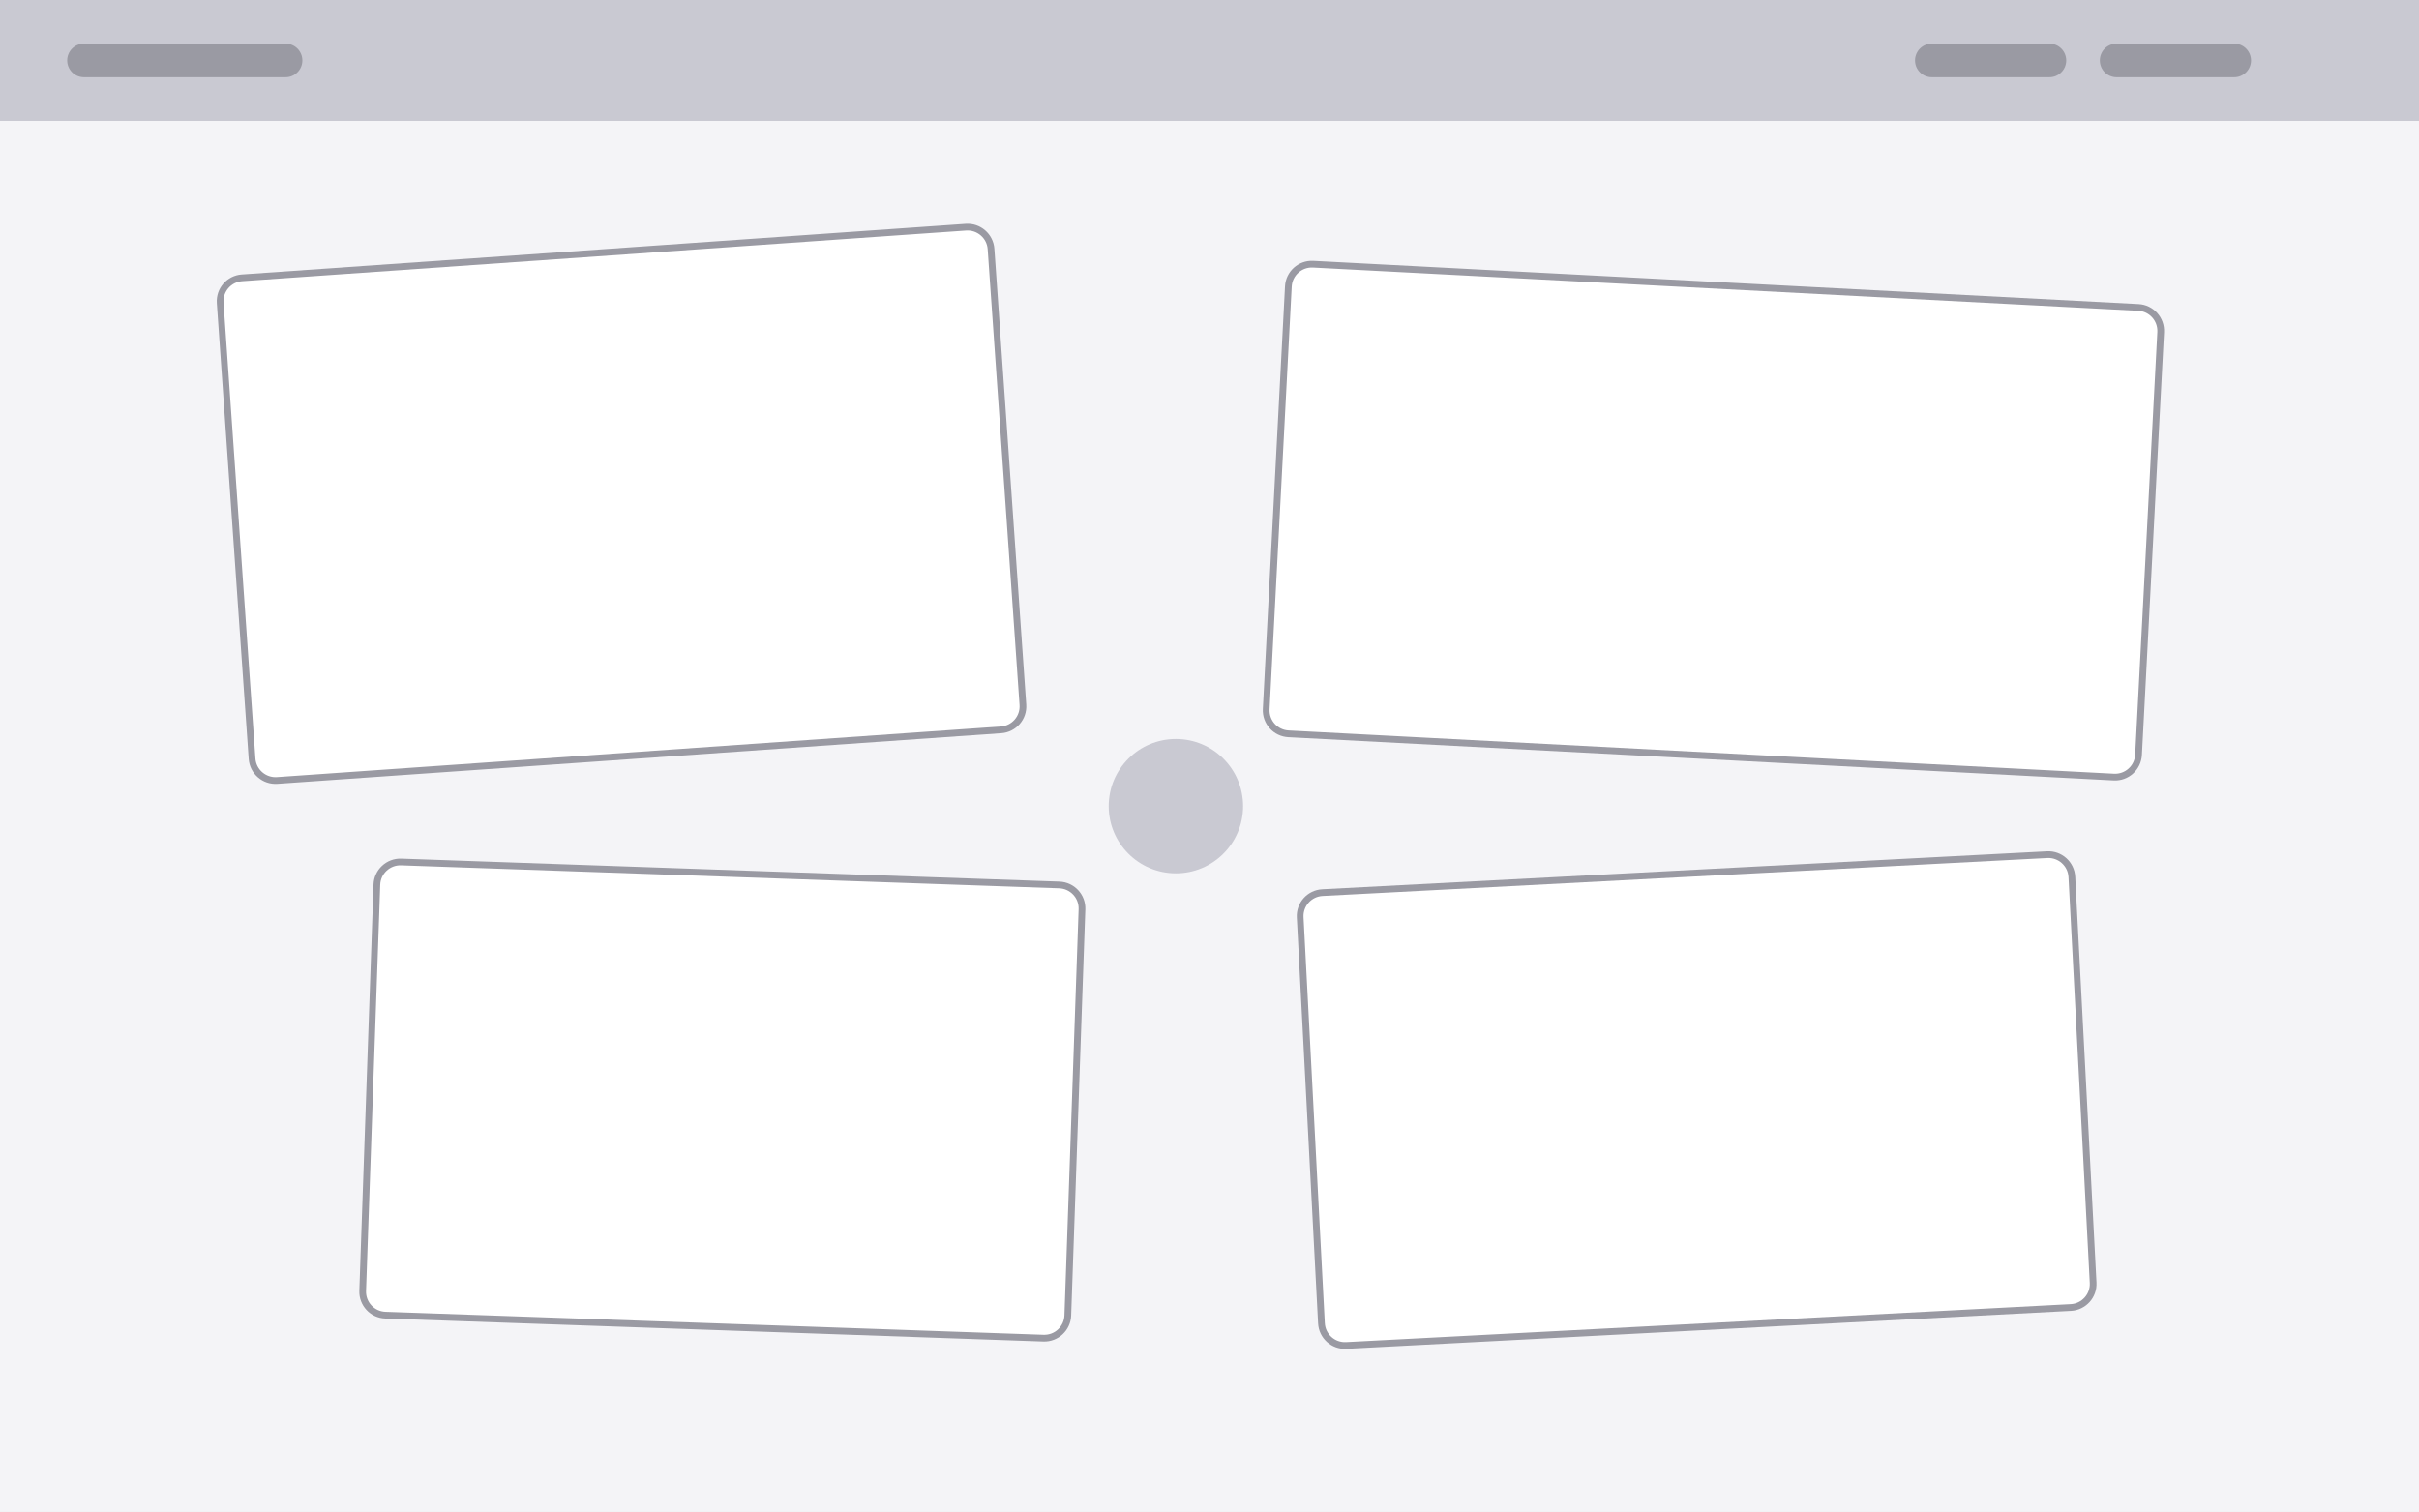
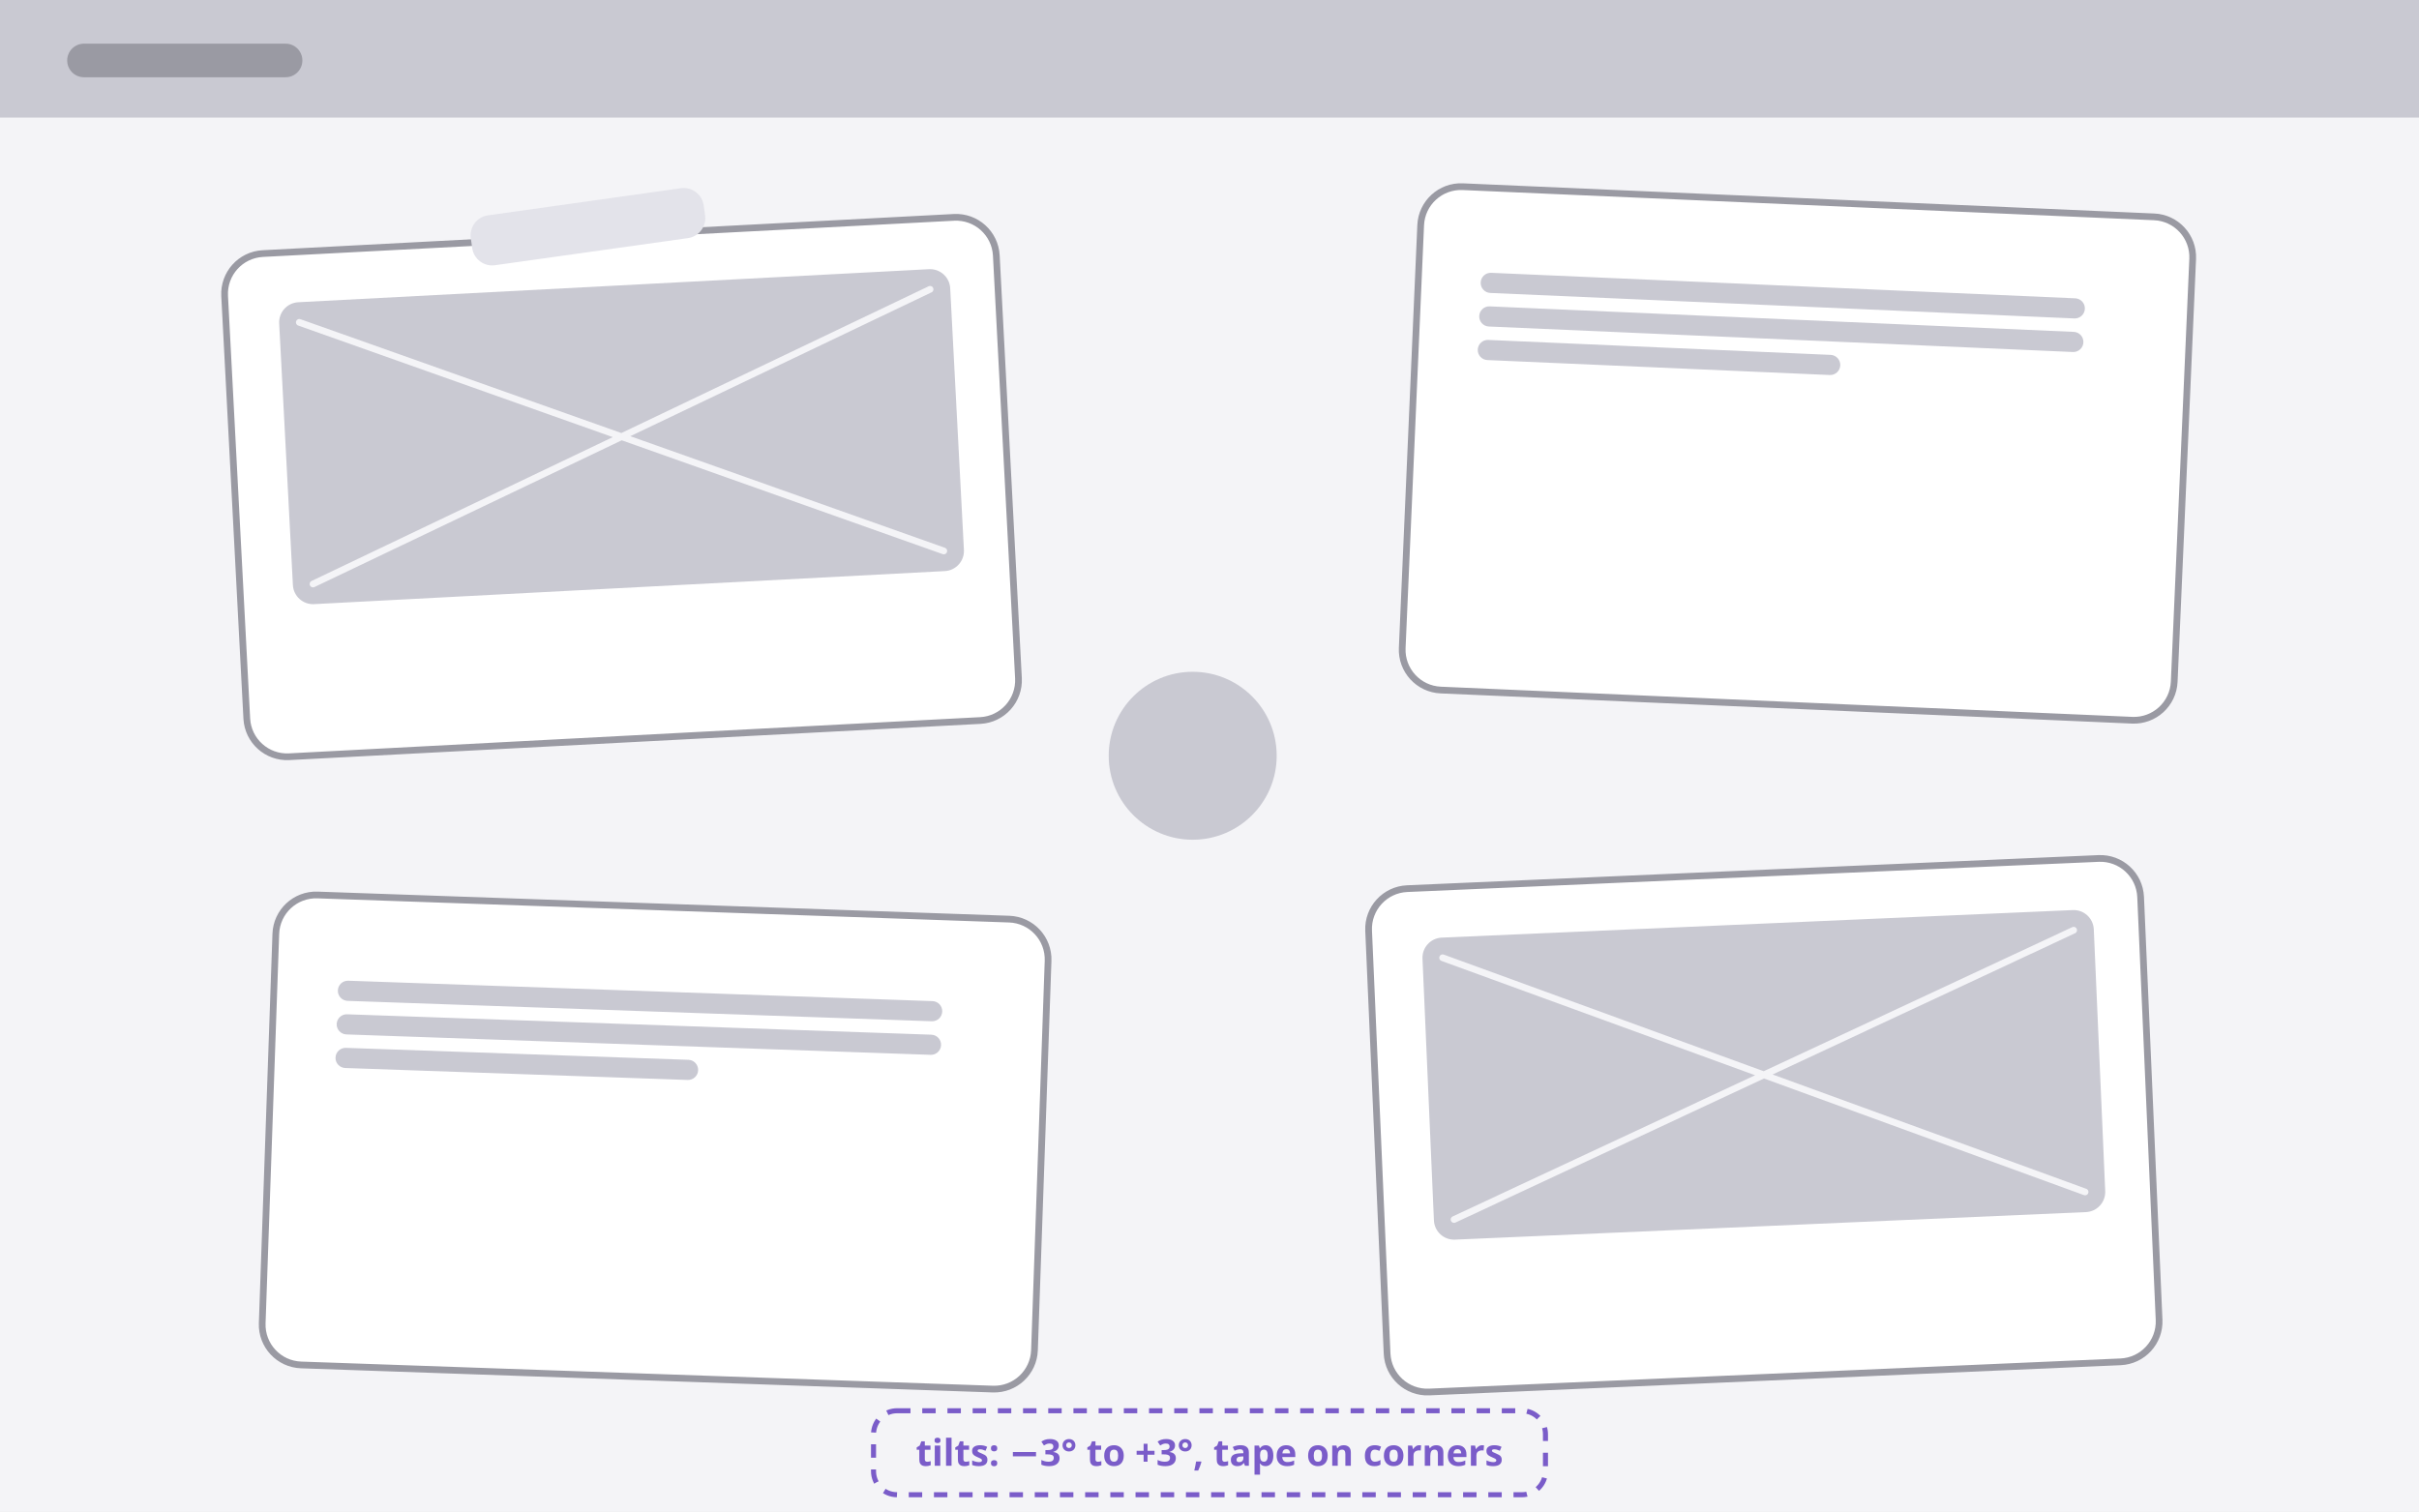
<svg xmlns="http://www.w3.org/2000/svg" viewBox="0 0 1440 900" width="1440" height="900">
  <rect width="1440" height="900" fill="#f4f4f7" />
-   <rect x="0" y="0" width="1440" height="72" rx="0" fill="#c9c9d2" stroke="none" stroke-width="4" />
+   <rect x="0" y="0" width="1440" height="70" fill="#c9c9d2" />
  <rect x="40" y="26" width="140" height="20" rx="10" fill="#9a9aa3" />
-   <rect x="1140" y="26" width="90" height="20" rx="10" fill="#9a9aa3" />
-   <rect x="1250" y="26" width="90" height="20" rx="10" fill="#9a9aa3" />
-   <rect x="140" y="150" width="460" height="300" rx="14" fill="#fff" stroke="#9a9aa3" stroke-width="4" transform="rotate(-4 370 300)" />
-   <rect x="760" y="170" width="520" height="280" rx="14" fill="#fff" stroke="#9a9aa3" stroke-width="4" transform="rotate(3 1020 310)" />
-   <rect x="220" y="520" width="420" height="270" rx="14" fill="#fff" stroke="#9a9aa3" stroke-width="4" transform="rotate(2 430 655)" />
-   <rect x="780" y="520" width="460" height="270" rx="14" fill="#fff" stroke="#9a9aa3" stroke-width="4" transform="rotate(-3 1010 655)" />
-   <circle cx="700" cy="480" r="40" fill="#c9c9d2" />
+   <g transform="rotate(-3 370 290)">
+     <rect x="140" y="140" width="460" height="300" rx="24" fill="#fff" stroke="#9a9aa3" stroke-width="4" />
+   </g>
+   <g transform="rotate(-3 370 260)">
+     <rect x="170" y="170" width="400" height="180" rx="12" fill="#c9c9d2" />
+     <path d="M182 182 L558 338 M558 182 L182 338" stroke="#f4f4f7" stroke-width="4" stroke-linecap="round" />
+   </g>
+   <g transform="rotate(2.5 1070 270)">
+     <rect x="840" y="120" width="460" height="300" rx="24" fill="#fff" stroke="#9a9aa3" stroke-width="4" />
+   </g>
+   <g transform="rotate(2.5 1060 205)">
+     <rect x="880" y="170" width="360" height="12" rx="6" fill="#c9c9d2" />
+     <rect x="880" y="190" width="360" height="12" rx="6" fill="#c9c9d2" />
+     <rect x="880" y="210" width="216" height="12" rx="6" fill="#c9c9d2" />
+   </g>
+   <circle cx="710" cy="450" r="50" fill="#c9c9d2" />
+   <g transform="rotate(2 390 680)">
+     <rect x="160" y="540" width="460" height="280" rx="24" fill="#fff" stroke="#9a9aa3" stroke-width="4" />
+   </g>
+   <g transform="rotate(2 380 625)">
+     <rect x="200" y="590" width="360" height="12" rx="6" fill="#c9c9d2" />
+     <rect x="200" y="610" width="360" height="12" rx="6" fill="#c9c9d2" />
+     <rect x="200" y="630" width="216" height="12" rx="6" fill="#c9c9d2" />
+   </g>
+   <g transform="rotate(-2.5 1050 670)">
+     <rect x="820" y="520" width="460" height="300" rx="24" fill="#fff" stroke="#9a9aa3" stroke-width="4" />
+   </g>
+   <g transform="rotate(-2.5 1050 640)">
+     <rect x="850" y="550" width="400" height="180" rx="12" fill="#c9c9d2" />
+     <path d="M862 562 L1238 718 M1238 562 L862 718" stroke="#f4f4f7" stroke-width="4" stroke-linecap="round" />
+   </g>
+   <g transform="rotate(-8 350 135)">
+     <rect x="280" y="120" width="140" height="30" rx="12" fill="#e3e3ea" />
+   </g>
+   <rect x="520" y="840" width="400" height="50" rx="14" fill="none" stroke="#7a5cc9" stroke-width="3" stroke-dasharray="8 7" />
+   <text x="720" y="865" font-family="Segoe UI, sans-serif" font-size="22" font-weight="600" fill="#7a5cc9" text-anchor="middle" dominant-baseline="middle">tilts: −3° to +3°, tape on corners</text>
</svg>
